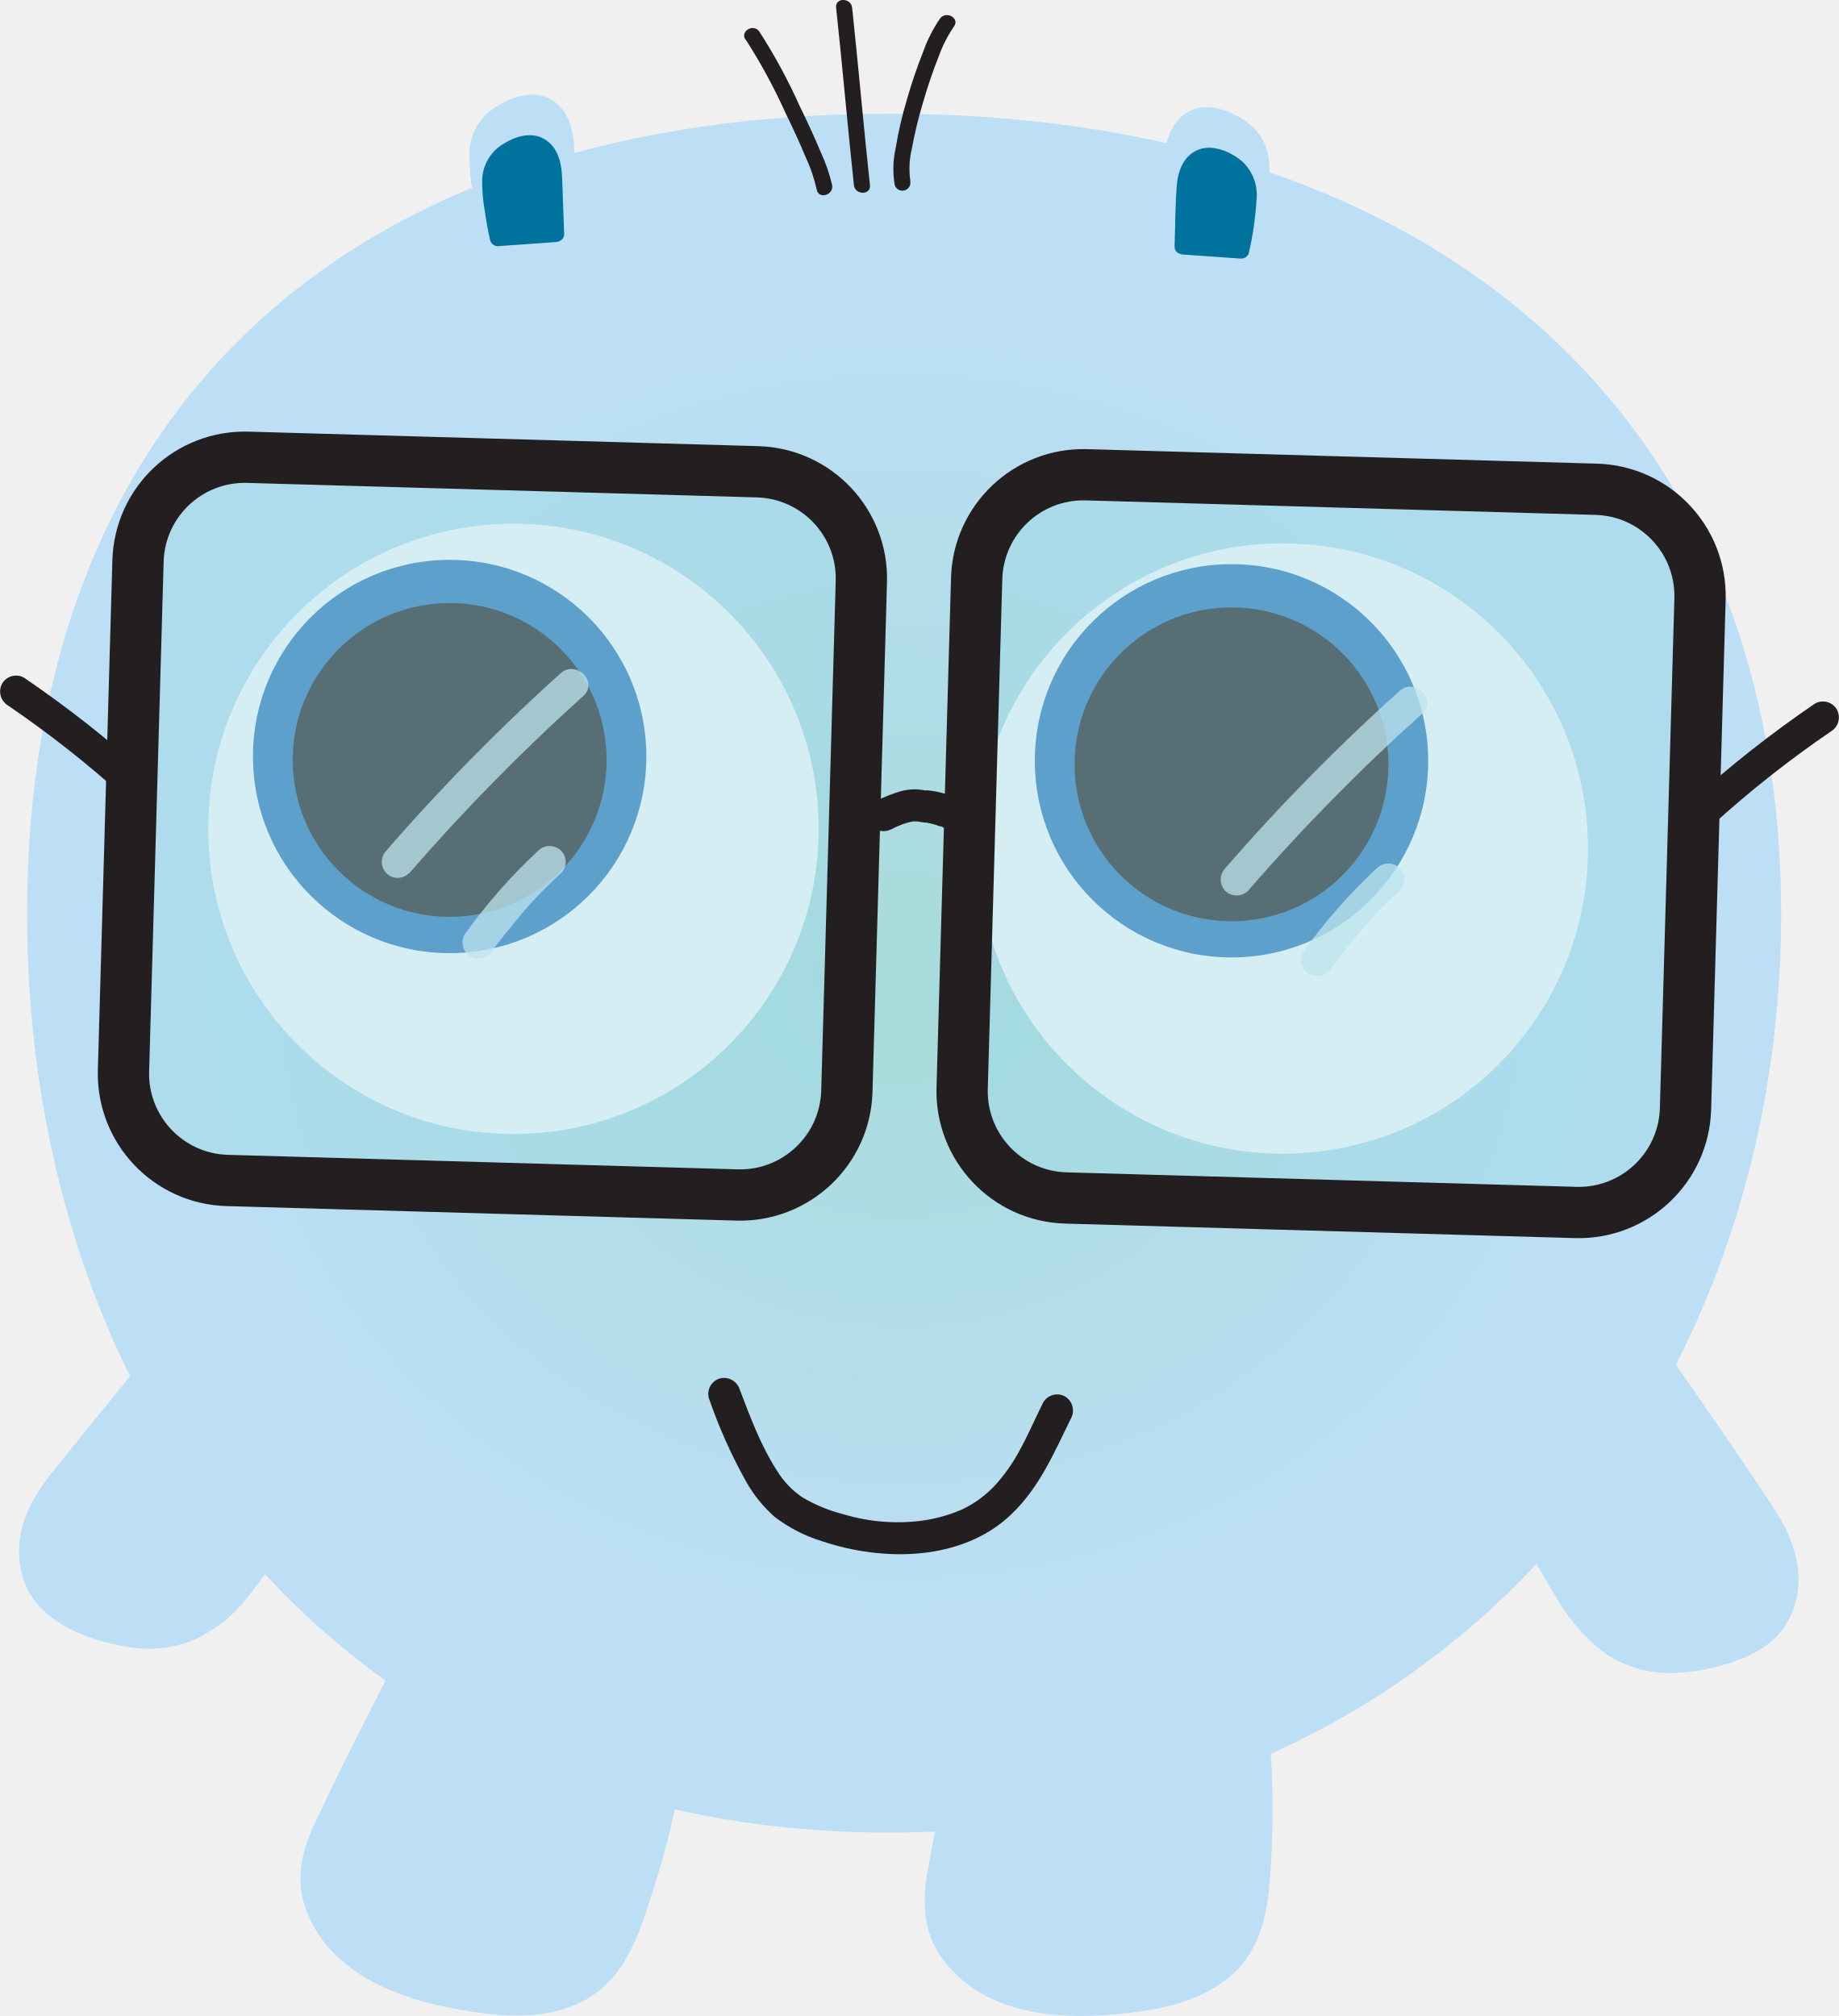
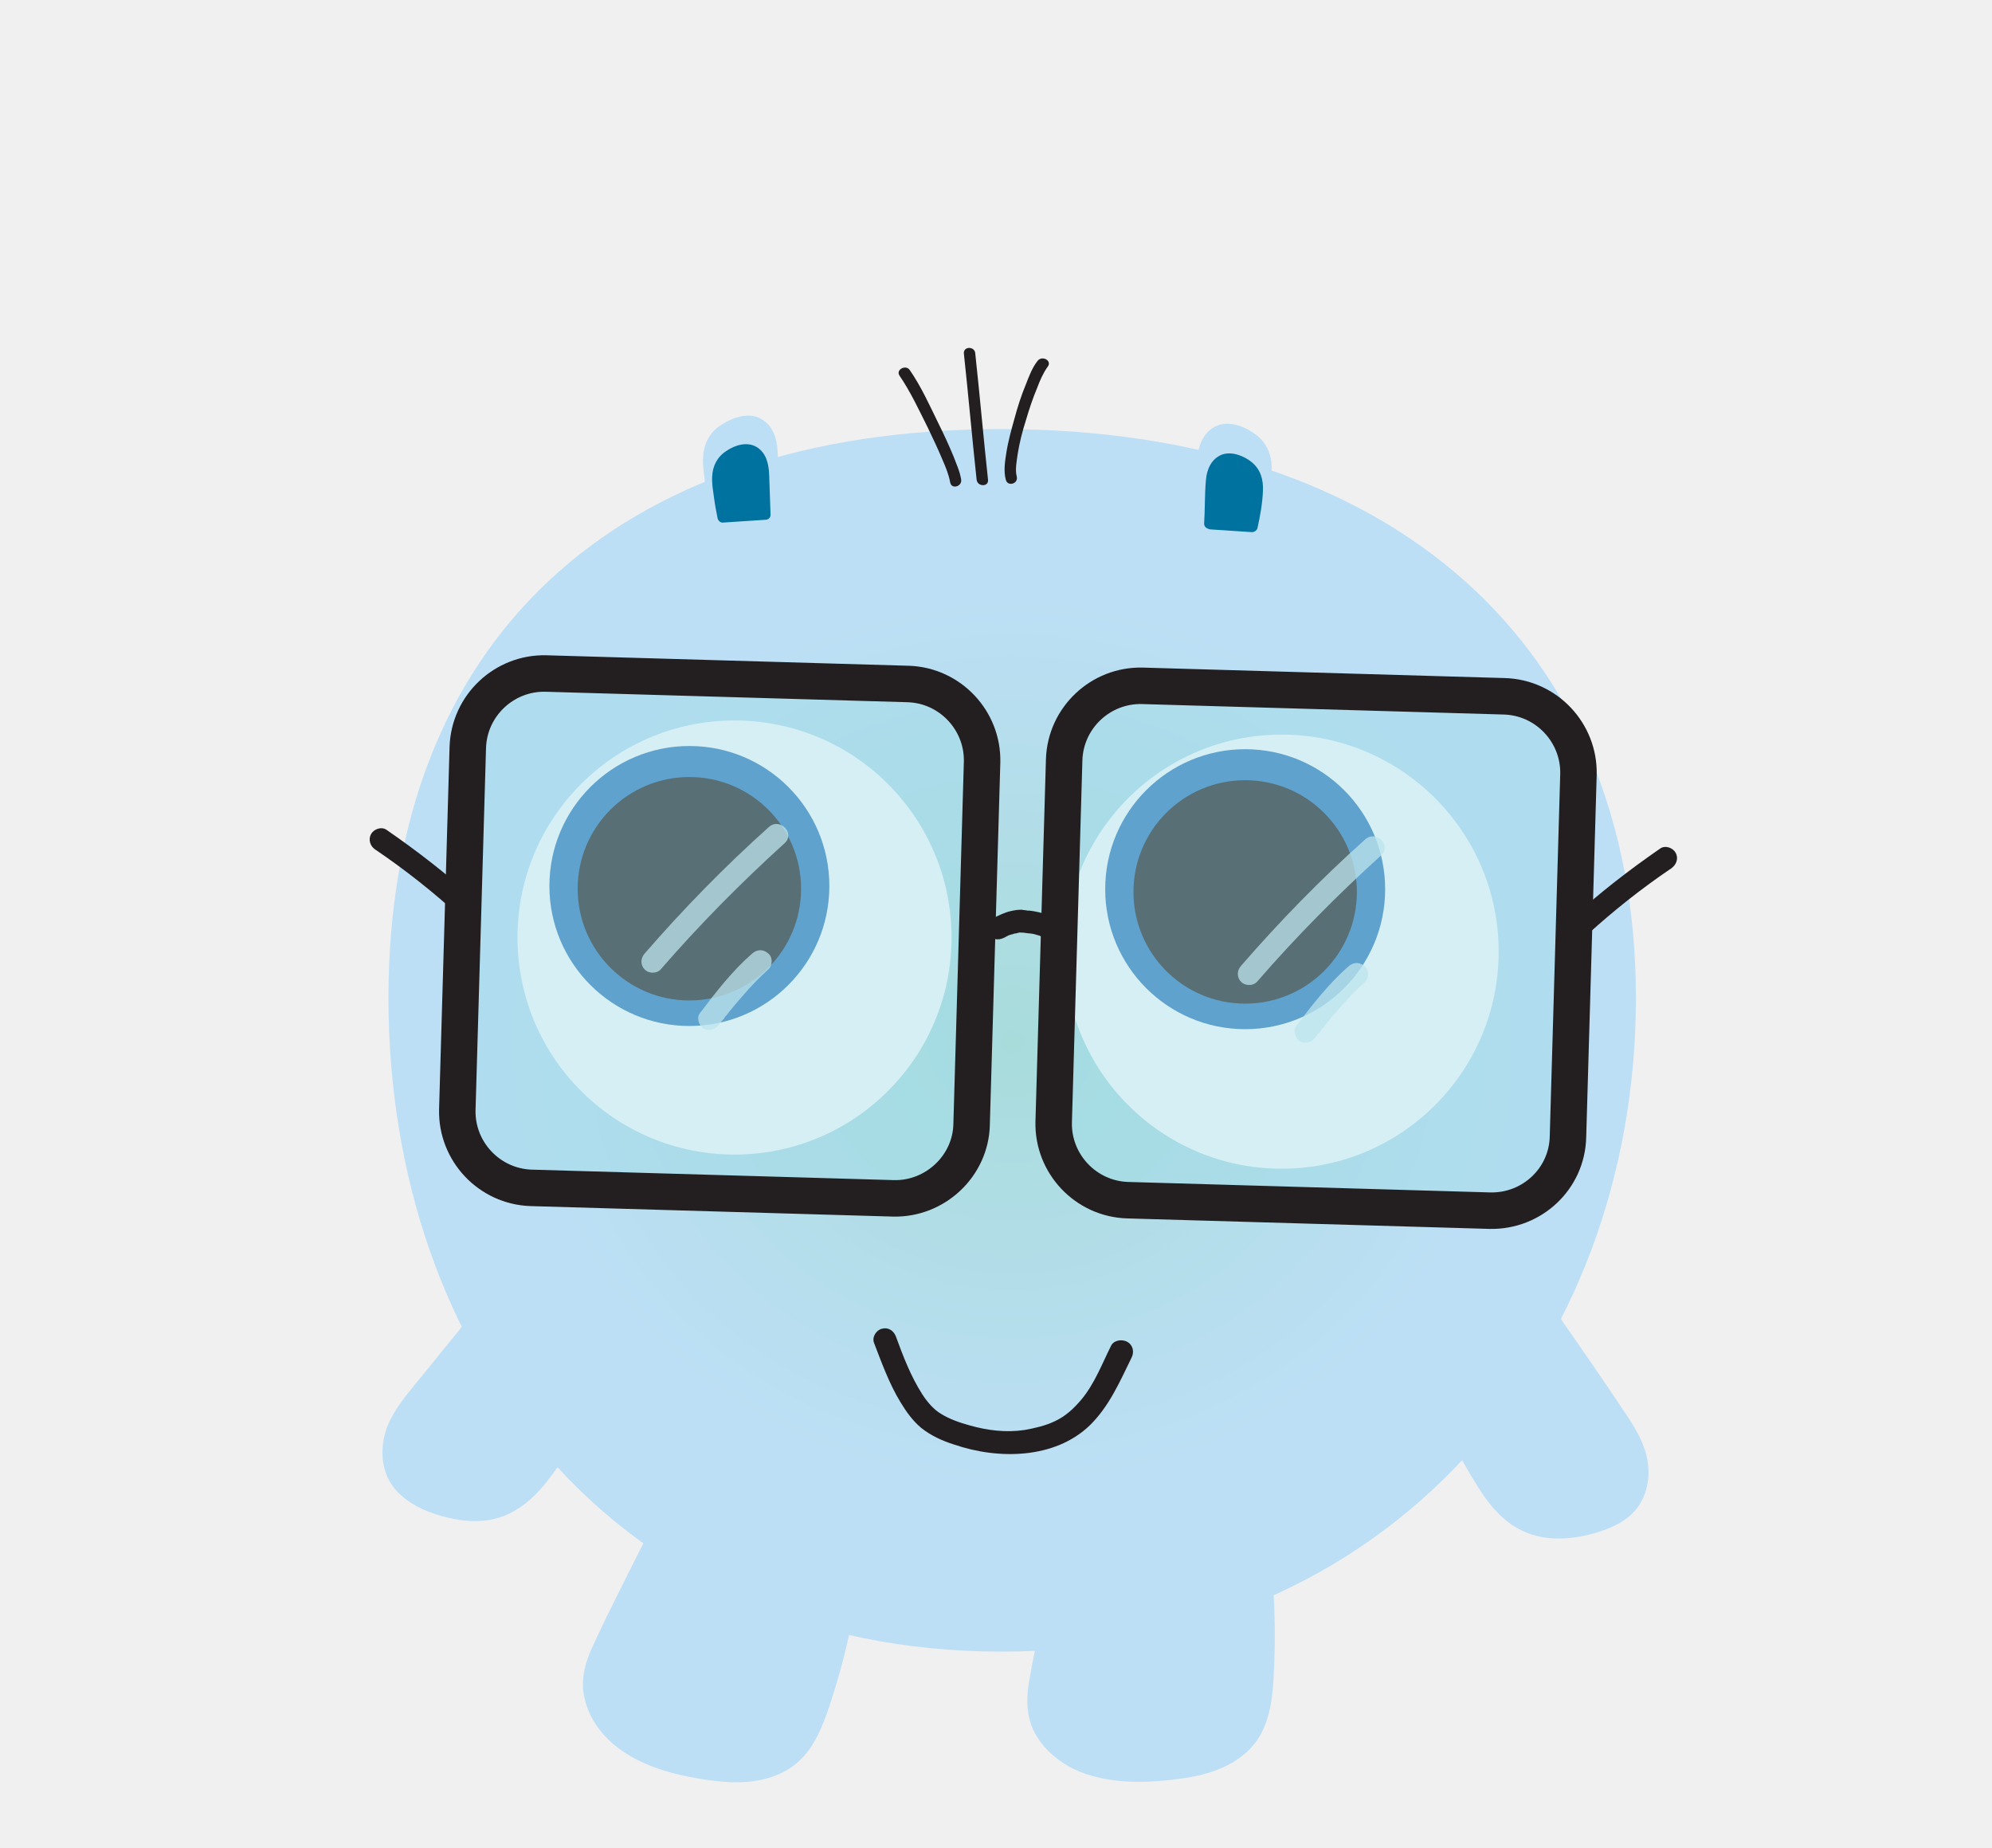
- <svg xmlns="http://www.w3.org/2000/svg" viewBox="0 0 286.86 314.54">
-   <defs>
-     <style>.cls-1{fill:url(#radial-gradient);}.cls-2{fill:#bcdff5;}.cls-3,.cls-7{fill:#231f20;}.cls-4{fill:#00729e;}.cls-5{fill:#fff;stroke:#fff;}.cls-5,.cls-7,.cls-8{stroke-miterlimit:10;}.cls-6{fill:#2e76bb;}.cls-7,.cls-8{stroke:#231f20;}.cls-8{fill:#9cd9e5;fill-opacity:0.43;stroke-width:8px;}.cls-9{opacity:0.75;}.cls-10{fill:#bde4ed;}</style>
-     <radialGradient id="radial-gradient" cx="163.23" cy="73.89" r="136.45" gradientTransform="translate(-29.23 82.15) scale(1.04 0.95)" gradientUnits="userSpaceOnUse">
-       <stop offset="0" stop-color="#a7dbda" />
-       <stop offset="0.78" stop-color="#bcdff5" />
+ <svg xmlns="http://www.w3.org/2000/svg" version="1.1" id="Layer_1" x="0px" y="0px" viewBox="0 0 436.9 405.1" style="enable-background:new 0 0 436.9 405.1;" xml:space="preserve">
+   <style type="text/css">
+ 	.st0{fill:url(#SVGID_1_);}
+ 	.st1{fill:#BDDFF6;}
+ 	.st2{fill:#010101;}
+ 	.st3{fill:#231F20;}
+ 	.st4{fill:#BE202E;}
+ 	.st5{fill:#AC1F29;}
+ 	.st6{fill:#FFFFFF;stroke:#FFFFFF;stroke-miterlimit:10;}
+ 	.st7{fill:#3077BB;}
+ 	.st8{fill:#231F20;stroke:#231F20;stroke-miterlimit:10;}
+ 	.st9{fill:#00729F;}
+ 	.st10{fill:#9EDAE6;fill-opacity:0.43;stroke:#231F20;stroke-width:8;stroke-miterlimit:10;}
+ 	.st11{opacity:0.75;}
+ 	.st12{fill:#BEE4ED;}
+ 	.st13{fill:url(#SVGID_2_);}
+ 	.st14{fill:url(#SVGID_3_);}
+ 	.st15{fill:url(#SVGID_4_);}
+ 	.st16{fill:url(#SVGID_5_);}
+ 	.st17{fill:url(#SVGID_6_);}
+ 	.st18{fill:url(#SVGID_7_);}
+ 	.st19{fill:url(#SVGID_8_);}
+ 	.st20{fill:#6FCCD8;}
+ 	.st21{fill:url(#SVGID_9_);}
+ 	.st22{fill:url(#SVGID_10_);}
+ 	.st23{fill:#FFFFFF;}
+ 	.st24{fill:url(#SVGID_11_);}
+ 	.st25{fill:url(#SVGID_12_);}
+ 	.st26{fill:url(#SVGID_13_);}
+ 	.st27{fill:url(#SVGID_14_);}
+ 	.st28{fill:url(#SVGID_15_);}
+ 	.st29{fill:url(#SVGID_16_);}
+ 	.st30{fill:#774098;}
+ 	.st31{fill:#6A2F8F;}
+ 	.st32{fill:#774098;stroke:#6A2F8F;stroke-width:2;stroke-miterlimit:10;}
+ 	.st33{opacity:0.15;}
+ 	.st34{filter:url(#Adobe_OpacityMaskFilter);}
+ 	.st35{mask:url(#SVGID_17_);}
+ 	.st36{fill:#F15E6D;}
+ 	.st37{filter:url(#Adobe_OpacityMaskFilter_1_);}
+ 	.st38{mask:url(#SVGID_18_);}
+ 	.st39{fill:url(#SVGID_19_);}
+ 	.st40{filter:url(#Adobe_OpacityMaskFilter_2_);}
+ 	.st41{mask:url(#SVGID_20_);}
+ 	.st42{filter:url(#Adobe_OpacityMaskFilter_3_);}
+ 	.st43{mask:url(#SVGID_21_);}
+ 	.st44{fill:url(#SVGID_22_);}
+ 	.st45{filter:url(#Adobe_OpacityMaskFilter_4_);}
+ 	.st46{mask:url(#SVGID_23_);}
+ 	.st47{filter:url(#Adobe_OpacityMaskFilter_5_);}
+ 	.st48{mask:url(#SVGID_24_);}
+ 	.st49{fill:url(#SVGID_25_);}
+ 	.st50{filter:url(#Adobe_OpacityMaskFilter_6_);}
+ 	.st51{mask:url(#SVGID_26_);}
+ 	.st52{filter:url(#Adobe_OpacityMaskFilter_7_);}
+ 	.st53{mask:url(#SVGID_27_);}
+ 	.st54{fill:url(#SVGID_28_);}
+ 	.st55{filter:url(#Adobe_OpacityMaskFilter_8_);}
+ 	.st56{mask:url(#SVGID_29_);}
+ 	.st57{filter:url(#Adobe_OpacityMaskFilter_9_);}
+ 	.st58{mask:url(#SVGID_30_);}
+ 	.st59{fill:url(#SVGID_31_);}
+ 	.st60{filter:url(#Adobe_OpacityMaskFilter_10_);}
+ 	.st61{mask:url(#SVGID_32_);}
+ 	.st62{filter:url(#Adobe_OpacityMaskFilter_11_);}
+ 	.st63{mask:url(#SVGID_33_);}
+ 	.st64{fill:url(#SVGID_34_);}
+ 	.st65{filter:url(#Adobe_OpacityMaskFilter_12_);}
+ 	.st66{mask:url(#SVGID_35_);}
+ 	.st67{filter:url(#Adobe_OpacityMaskFilter_13_);}
+ 	.st68{mask:url(#SVGID_36_);}
+ 	.st69{fill:url(#SVGID_37_);}
+ 	.st70{filter:url(#Adobe_OpacityMaskFilter_14_);}
+ 	.st71{mask:url(#SVGID_38_);}
+ 	.st72{filter:url(#Adobe_OpacityMaskFilter_15_);}
+ 	.st73{mask:url(#SVGID_39_);}
+ 	.st74{fill:url(#SVGID_40_);}
+ 	.st75{filter:url(#Adobe_OpacityMaskFilter_16_);}
+ 	.st76{mask:url(#SVGID_41_);}
+ 	.st77{filter:url(#Adobe_OpacityMaskFilter_17_);}
+ 	.st78{mask:url(#SVGID_42_);}
+ 	.st79{fill:url(#SVGID_43_);}
+ 	.st80{filter:url(#Adobe_OpacityMaskFilter_18_);}
+ 	.st81{mask:url(#SVGID_44_);}
+ 	.st82{filter:url(#Adobe_OpacityMaskFilter_19_);}
+ 	.st83{mask:url(#SVGID_45_);}
+ 	.st84{fill:url(#SVGID_46_);}
+ 	.st85{filter:url(#Adobe_OpacityMaskFilter_20_);}
+ 	.st86{mask:url(#SVGID_47_);}
+ 	.st87{filter:url(#Adobe_OpacityMaskFilter_21_);}
+ 	.st88{mask:url(#SVGID_48_);}
+ 	.st89{fill:url(#SVGID_49_);}
+ 	.st90{filter:url(#Adobe_OpacityMaskFilter_22_);}
+ 	.st91{mask:url(#SVGID_50_);}
+ 	.st92{filter:url(#Adobe_OpacityMaskFilter_23_);}
+ 	.st93{mask:url(#SVGID_51_);}
+ 	.st94{fill:url(#SVGID_52_);}
+ 	.st95{filter:url(#Adobe_OpacityMaskFilter_24_);}
+ 	.st96{mask:url(#SVGID_53_);}
+ 	.st97{filter:url(#Adobe_OpacityMaskFilter_25_);}
+ 	.st98{mask:url(#SVGID_54_);}
+ 	.st99{fill:url(#SVGID_55_);}
+ 	.st100{filter:url(#Adobe_OpacityMaskFilter_26_);}
+ 	.st101{mask:url(#SVGID_56_);}
+ 	.st102{filter:url(#Adobe_OpacityMaskFilter_27_);}
+ 	.st103{mask:url(#SVGID_57_);}
+ 	.st104{fill:url(#SVGID_58_);}
+ 	.st105{filter:url(#Adobe_OpacityMaskFilter_28_);}
+ 	.st106{mask:url(#SVGID_59_);}
+ 	.st107{filter:url(#Adobe_OpacityMaskFilter_29_);}
+ 	.st108{mask:url(#SVGID_60_);}
+ 	.st109{fill:url(#SVGID_61_);}
+ 	.st110{fill:#1B191D;}
+ 	.st111{fill:#1B191D;stroke:#00729F;stroke-width:4;stroke-miterlimit:10;}
+ 	.st112{fill:#FAAF43;}
+ 	.st113{fill:url(#SVGID_62_);}
+ 	.st114{fill:url(#SVGID_63_);}
+ 	.st115{fill:url(#SVGID_64_);}
+ 	.st116{fill:url(#SVGID_65_);}
+ 	.st117{fill:url(#SVGID_66_);}
+ 	.st118{fill:url(#SVGID_67_);}
+ 	.st119{fill:url(#SVGID_68_);}
+ 	.st120{fill:url(#SVGID_69_);}
+ 	.st121{fill:url(#SVGID_70_);}
+ 	.st122{fill:url(#SVGID_71_);}
+ 	.st123{fill:url(#SVGID_72_);}
+ 	.st124{fill:url(#SVGID_73_);}
+ 	.st125{fill:url(#SVGID_74_);}
+ 	.st126{fill:url(#SVGID_75_);}
+ </style>
+   <g>
+     <radialGradient id="SVGID_1_" cx="294.57" cy="156.439" r="136.453" gradientTransform="matrix(1.043 0 0 0.9472 -85.205 80.2802)" gradientUnits="userSpaceOnUse">
+       <stop offset="0" style="stop-color:#A8DCDB" />
+       <stop offset="0.785" style="stop-color:#BDDFF6" />
    </radialGradient>
-   </defs>
-   <g id="Layer_2" data-name="Layer 2">
-     <g id="Layer_1-2" data-name="Layer 1">
-       <path class="cls-1" d="M277.83,142.61c0,77.62-53.76,143.31-139.23,143.31S4.22,220.23,4.22,142.61,53.12,17.75,138.6,17.75,277.83,65,277.83,142.61Z" />
-       <path class="cls-2" d="M63.3,258.59,51.15,283.07c-1.34,2.71-2.7,5.48-3,8.48-.58,5.66,2.79,11.17,7.38,14.53s10.23,4.92,15.8,6.07c7.5,1.56,16.23,2.18,21.92-2.95,2.92-2.65,4.53-6.42,5.88-10.12A131.14,131.14,0,0,0,104.87,278Z" />
-       <path class="cls-2" d="M62.22,258c-4.38,8.84-9,17.6-13.14,26.53-1.78,3.82-2.85,7.78-1.79,12A19,19,0,0,0,53.42,306c6.15,5.28,15,7.28,22.82,8.22,7.53.9,15.52-.27,20.22-6.81,2.81-3.92,4.27-8.87,5.7-13.41a130.64,130.64,0,0,0,3.91-15.71,1.27,1.27,0,0,0-.57-1.41l-14-6.53L69.12,259.93l-5.19-2.42c-1.45-.68-2.72,1.47-1.26,2.15l14,6.53L99,276.62l5.2,2.42-.58-1.42c-.8,4.3-1.79,8.55-3,12.75a85.65,85.65,0,0,1-4.14,11.88c-1.55,3.38-3.7,6.34-7.09,8A20.52,20.52,0,0,1,79.33,312a56.51,56.51,0,0,1-10.81-1.73,36.86,36.86,0,0,1-11-4.29,18.3,18.3,0,0,1-7.19-8.16c-1.59-3.76-1.12-7.55.49-11.23,2-4.52,4.37-8.9,6.56-13.33l7-14C65.09,257.78,62.94,256.51,62.22,258Z" />
-       <path class="cls-2" d="M151.55,263.43l-5.26,26.83c-.58,3-1.17,6-.68,9,.93,5.61,5.64,10,10.95,12.07s11.17,2.05,16.84,1.7c7.65-.48,16.23-2.17,20.36-8.63,2.13-3.32,2.69-7.38,3-11.31a131.15,131.15,0,0,0,0-21.89Z" />
-       <path class="cls-2" d="M150.35,263.1,147.43,278c-1,4.83-2,9.67-2.83,14.53-.68,4.18-.55,8.3,1.69,12a19.18,19.18,0,0,0,8,7.12c7.42,3.65,16.69,3.24,24.67,2,7.11-1.09,14.29-4.13,17.2-11.18,1.87-4.51,2-9.71,2.22-14.52a134.42,134.42,0,0,0-.34-16.79,1.28,1.28,0,0,0-.92-1.2l-15.23-2.61-24.33-4.16-5.64-1c-1.58-.27-2.25,2.14-.67,2.41l15.23,2.61,24.33,4.16,5.64,1-.91-1.21A134.73,134.73,0,0,1,196,284.8a77.09,77.09,0,0,1-1,12.78,15.1,15.1,0,0,1-5,9.24,21.32,21.32,0,0,1-9,3.93,55.83,55.83,0,0,1-10.47,1.14,36.57,36.57,0,0,1-12.32-1.35,18.16,18.16,0,0,1-8.67-5.77,13.51,13.51,0,0,1-2.63-10.58c.65-5.05,1.9-10.07,2.88-15.06l3-15.36C153.07,262.2,150.66,261.52,150.35,263.1Z" />
-       <path class="cls-3" d="M116.29,6.13a87.59,87.59,0,0,1,6.21,11.43c1.11,2.29,2.2,4.6,3.19,7a24.19,24.19,0,0,1,1.7,5c.28,1.58,2.69.91,2.41-.67a25.11,25.11,0,0,0-1.75-5.09c-1-2.42-2.12-4.81-3.27-7.17a88.54,88.54,0,0,0-6.33-11.7c-.91-1.31-3.07-.06-2.16,1.27Z" />
-       <path class="cls-3" d="M130.42,1.19c1,9.23,1.79,18.47,2.78,27.69.17,1.58,2.67,1.6,2.5,0-1-9.22-1.79-18.46-2.78-27.69-.17-1.58-2.67-1.6-2.5,0Z" />
-       <path class="cls-3" d="M142,28.21a13.15,13.15,0,0,1,.22-4.94A66.56,66.56,0,0,1,144,15.92c.71-2.43,1.51-4.83,2.45-7.18a20.69,20.69,0,0,1,2.34-4.59c1-1.29-1.2-2.54-2.16-1.26A22.48,22.48,0,0,0,144,8.08a78.16,78.16,0,0,0-2.54,7.47,61.08,61.08,0,0,0-1.75,7.57,14.66,14.66,0,0,0-.14,5.75,1.25,1.25,0,0,0,2.41-.66Z" />
-       <path class="cls-2" d="M28,207.21,10.77,228.42a37.54,37.54,0,0,0-5.09,7.38c-2.33,5-1.68,9.94.59,13s5.93,4.65,9.67,5.84c5,1.6,11.3,2.42,17.24-1.93,3-2.24,5.51-5.52,7.76-8.74A192.17,192.17,0,0,0,52.3,225.57Z" />
-       <path class="cls-2" d="M27.12,206.32,10.67,226.57c-2.48,3.06-5.12,6.1-6.58,9.81a14.6,14.6,0,0,0-.17,10.76c2.48,6.07,9.83,8.8,15.85,9.77a19,19,0,0,0,9.84-.79,22.27,22.27,0,0,0,8.92-6.81,109.55,109.55,0,0,0,7.7-11q3.8-5.94,7.15-12.15a1.29,1.29,0,0,0-.45-1.71L31.67,208.43l-3-2.3c-1.28-1-2.53,1.2-1.26,2.15l21.25,16.07,3.05,2.3-.45-1.71A190.27,190.27,0,0,1,39.36,244.1a31,31,0,0,1-7.2,7.86,15.42,15.42,0,0,1-9.08,2.77,26.68,26.68,0,0,1-8.67-1.88c-2.85-1-5.8-2.56-7.46-5.22a11.58,11.58,0,0,1-.78-9.69c1.13-3.42,3.55-6.26,5.79-9l16.92-20.83C29.89,206.85,28.13,205.07,27.12,206.32Z" />
-       <path class="cls-2" d="M258.4,210.73l15.44,22.56a37.4,37.4,0,0,1,4.46,7.77c1.92,5.15.87,10-1.65,12.95s-6.29,4.16-10.11,5c-5.15,1.18-11.46,1.49-17-3.34-2.87-2.48-5.05-6-7-9.34a191.66,191.66,0,0,1-9.82-19.32Z" />
-       <path class="cls-2" d="M257.32,211.37l13.76,20.09c3.8,5.55,9.08,12.17,6.13,19.28a11.1,11.1,0,0,1-6.74,5.87,29.77,29.77,0,0,1-8.69,1.89,16,16,0,0,1-8.8-1.86,22.1,22.1,0,0,1-7.34-7.52,157.54,157.54,0,0,1-11.88-22.7l-.45,1.71,22.5-14.27,3.22-2.05c1.36-.86.1-3-1.26-2.16l-22.5,14.28-3.22,2a1.29,1.29,0,0,0-.45,1.71A168.44,168.44,0,0,0,243,249.63a27.68,27.68,0,0,0,7.47,8.39,17.84,17.84,0,0,0,9.52,3,30.48,30.48,0,0,0,9.43-1.44c3.24-1,6.42-2.49,8.53-5.21a13.32,13.32,0,0,0,2.54-9.22c-.34-3.93-2.15-7.38-4.3-10.62-5.44-8.23-11.14-16.3-16.71-24.44C258.58,208.78,256.41,210,257.32,211.37Z" />
-       <path class="cls-2" d="M88.79,35.18l-.41-11.39A15.69,15.69,0,0,0,88,20.08a5.41,5.41,0,0,0-3.76-3.94,7.61,7.61,0,0,0-4.64.82,7.63,7.63,0,0,0-4.89,5.33,15.28,15.28,0,0,0,0,4.87,78.85,78.85,0,0,0,1.49,8.91Z" />
-       <path class="cls-2" d="M90,35.18c-.14-3.91-.26-7.82-.42-11.73-.12-3-.74-6.25-3.58-7.9s-6.25-.4-8.74,1.18A8.68,8.68,0,0,0,73.21,24a34.19,34.19,0,0,0,.55,6.14c.3,2.11.69,4.2,1.15,6.28a1.26,1.26,0,0,0,1.21.91l12.67-.89c1.59-.11,1.61-2.61,0-2.5l-12.67.89,1.2.92q-.64-2.93-1.1-5.9A31.89,31.89,0,0,1,75.71,24c.14-3.34,2.41-5.29,5.41-6.31,1.52-.51,3.09-.63,4.33.53a6.42,6.42,0,0,1,1.64,4.55c.23,4.13.3,8.28.45,12.42C87.59,36.79,90.09,36.79,90,35.18Z" />
-       <path class="cls-4" d="M86.74,36.51l-.3-8.42a11.74,11.74,0,0,0-.31-2.74,3.92,3.92,0,0,0-2.7-2.91,5.31,5.31,0,0,0-3.33.6A5.53,5.53,0,0,0,76.6,27a11.42,11.42,0,0,0,0,3.6,62,62,0,0,0,1.07,6.59Z" />
-       <path class="cls-4" d="M88,36.51c-.11-2.89-.2-5.78-.31-8.67-.09-2.34-.58-4.82-2.75-6.12s-4.74-.36-6.63.86a6.77,6.77,0,0,0-3.1,5.65,26.53,26.53,0,0,0,.4,4.62c.22,1.56.5,3.1.84,4.64a1.26,1.26,0,0,0,1.2.92l9.1-.65c1.59-.12,1.6-2.62,0-2.5l-9.1.65,1.21.91a35.18,35.18,0,0,1-1.15-8.59c.08-2.27,1.56-3.63,3.61-4.34a2.52,2.52,0,0,1,2.77.31,4.52,4.52,0,0,1,1.08,3.13c.17,3.05.22,6.12.33,9.18C85.54,38.11,88,38.12,88,36.51Z" />
-       <path class="cls-2" d="M182.46,37.13l.4-11.39a15.63,15.63,0,0,1,.43-3.71,5.4,5.4,0,0,1,3.76-3.94,7.62,7.62,0,0,1,4.64.82,7.6,7.6,0,0,1,4.88,5.33,15,15,0,0,1,0,4.87A79.21,79.21,0,0,1,195.13,38Z" />
-       <path class="cls-2" d="M183.71,37.13c.15-4.14.21-8.29.44-12.42a6.43,6.43,0,0,1,1.65-4.55c1.23-1.16,2.81-1,4.33-.53,3,1,5.27,3,5.4,6.31a31,31,0,0,1-.51,5.85q-.44,3-1.1,5.9l1.21-.92-12.67-.89c-1.61-.11-1.6,2.39,0,2.5l12.67.89a1.24,1.24,0,0,0,1.2-.92,65.86,65.86,0,0,0,1.69-11c.16-3.12-.68-6.09-3.22-8.06-2.25-1.76-5.82-3.27-8.64-2.23s-4.2,4-4.46,7c-.38,4.34-.34,8.76-.49,13.11C181.15,38.74,183.65,38.74,183.71,37.13Z" />
-       <path class="cls-4" d="M184.51,38.46l.3-8.42a11.74,11.74,0,0,1,.31-2.74,3.91,3.91,0,0,1,2.7-2.91,5.19,5.19,0,0,1,3.33.6,5.53,5.53,0,0,1,3.5,3.93,11.42,11.42,0,0,1,0,3.6,59,59,0,0,1-1.08,6.58Z" />
-       <path class="cls-4" d="M185.76,38.46c.11-3.06.16-6.13.33-9.18a4.47,4.47,0,0,1,1.08-3.13,2.5,2.5,0,0,1,2.77-.31c2,.71,3.52,2.07,3.61,4.34a35.18,35.18,0,0,1-1.15,8.59l1.2-.92-9.09-.64c-1.61-.12-1.6,2.38,0,2.5l9.09.64a1.25,1.25,0,0,0,1.21-.91A50.81,50.81,0,0,0,196,31.22a7.12,7.12,0,0,0-2.39-6.17c-1.7-1.38-4.4-2.54-6.56-1.74-2.31.85-3.27,3.17-3.47,5.46-.27,3.21-.25,6.47-.36,9.69C183.2,40.06,185.7,40.06,185.76,38.46Z" />
-       <path class="cls-3" d="M162.73,218.8c-2,4-3.65,8.31-6.55,11.81a17,17,0,0,1-5.92,4.81,23.43,23.43,0,0,1-6.61,1.86,29.33,29.33,0,0,1-12-1,24.59,24.59,0,0,1-6.44-2.63,13.48,13.48,0,0,1-4-4.17c-2.53-3.93-4.16-8.33-5.82-12.68a2.57,2.57,0,0,0-3.08-1.74,2.51,2.51,0,0,0-1.74,3.07,79.74,79.74,0,0,0,5.8,13,20.84,20.84,0,0,0,4.5,5.56,23.26,23.26,0,0,0,7.29,3.75c9.59,3.25,22,3.19,29.67-4.25,4.35-4.18,6.61-9.58,9.22-14.87a2.56,2.56,0,0,0-.89-3.42,2.52,2.52,0,0,0-3.42.89Z" />
-       <circle class="cls-5" cx="80.09" cy="129.32" r="47.11" />
-       <circle class="cls-6" cx="70.14" cy="118.03" r="30.68" />
-       <circle class="cls-7" cx="70.14" cy="118.57" r="23.98" />
-       <circle class="cls-5" cx="200.1" cy="132.39" r="47.11" />
-       <circle class="cls-6" cx="192.1" cy="118.7" r="30.68" />
-       <circle class="cls-7" cx="192.1" cy="119.25" r="23.98" />
-       <path class="cls-3" d="M139.05,129.4a8.47,8.47,0,0,1,1.5-.69c-.19,0-.32.13-.05,0l.37-.14c.26-.09.51-.17.77-.24s.54-.12.81-.17c-.23,0-.28,0,0,0h.4a1.48,1.48,0,0,0,.36,0c-.09,0-.52-.08-.14,0s.9.14,1.35.19h.16l.68.15a13.56,13.56,0,0,1,1.41.44l.14,0c-.32-.13.07,0,.13.06.22.1.43.21.64.33s.39.24.59.36-.32-.31-.12-.1.2.17.29.25a2.5,2.5,0,0,0,3.53-3.53,12.6,12.6,0,0,0-7.26-3l-.16,0c.36.06-.16,0-.23,0a11.19,11.19,0,0,0-1.28-.16,8.51,8.51,0,0,0-2.41.29,23.25,23.25,0,0,0-4,1.6,2.5,2.5,0,0,0-.89,3.42,2.57,2.57,0,0,0,3.42.9Z" />
-       <path class="cls-3" d="M267.13,128.7a169.07,169.07,0,0,1,18.5-14.6,2.56,2.56,0,0,0,.89-3.42,2.52,2.52,0,0,0-3.42-.9,178.6,178.6,0,0,0-19.5,15.38,2.5,2.5,0,0,0,3.53,3.54Z" />
-       <path class="cls-3" d="M23.26,121.12a177.4,177.4,0,0,0-19.5-15.38,2.52,2.52,0,0,0-3.42.9,2.56,2.56,0,0,0,.89,3.42,167.87,167.87,0,0,1,18.5,14.6,2.56,2.56,0,0,0,3.53,0,2.53,2.53,0,0,0,0-3.54Z" />
-       <rect class="cls-8" x="20.38" y="72.45" width="112.88" height="112.88" rx="16.66" transform="translate(3.69 -2.13) rotate(1.63)" />
-       <g class="cls-9">
-         <path class="cls-10" d="M63.84,136.24A312.8,312.8,0,0,1,91,108.58c2.4-2.16-1.15-5.68-3.54-3.54a311.44,311.44,0,0,0-27.19,27.67,2.54,2.54,0,0,0,0,3.53,2.5,2.5,0,0,0,3.53,0Z" />
-       </g>
-       <g class="cls-9">
-         <path class="cls-10" d="M76.8,148.31l.64-.85.27-.34c0-.05.39-.51.2-.27l.21-.27.27-.35.63-.78c.9-1.13,1.81-2.24,2.75-3.33a61.29,61.29,0,0,1,5.74-5.88,2.5,2.5,0,0,0,0-3.53,2.56,2.56,0,0,0-3.54,0,86.21,86.21,0,0,0-11.49,13.08,2.51,2.51,0,0,0,.9,3.42,2.58,2.58,0,0,0,3.42-.9Z" />
-       </g>
-       <rect class="cls-8" x="151.2" y="75.18" width="112.88" height="112.88" rx="16.66" transform="translate(3.82 -5.85) rotate(1.63)" />
-       <g class="cls-9">
-         <path class="cls-10" d="M194.66,139a310.19,310.19,0,0,1,27.2-27.67c2.39-2.15-1.15-5.68-3.54-3.53a312.8,312.8,0,0,0-27.2,27.66,2.57,2.57,0,0,0,0,3.54,2.54,2.54,0,0,0,3.54,0Z" />
-       </g>
-       <g class="cls-9">
-         <path class="cls-10" d="M207.62,151.05c.21-.29.42-.57.64-.85l.26-.35s.4-.51.21-.26l.21-.27.27-.35.63-.79q1.33-1.68,2.75-3.32a60.12,60.12,0,0,1,5.74-5.88,2.53,2.53,0,0,0,0-3.54,2.57,2.57,0,0,0-3.54,0,85.13,85.13,0,0,0-11.49,13.08,2.51,2.51,0,0,0,.9,3.42,2.58,2.58,0,0,0,3.42-.89Z" />
+     <path class="st0" d="M358.8,218.9c0,77.6-53.8,143.3-139.2,143.3S85.2,296.5,85.2,218.9S134.1,94.1,219.6,94.1   S358.8,141.3,358.8,218.9z" />
+     <g>
+       <path class="st1" d="M144.3,334.9c-4,8.2-8.1,16.3-12.1,24.5c-1.3,2.7-2.7,5.5-3,8.5c-0.6,5.7,2.8,11.2,7.4,14.5    c4.6,3.4,10.2,4.9,15.8,6.1c7.5,1.6,16.2,2.2,21.9-3c2.9-2.6,4.5-6.4,5.9-10.1c2.5-6.9,4.4-13.9,5.8-21.1L144.3,334.9z" />
+       <g>
+         <path class="st1" d="M143.2,334.3c-4.4,8.8-9,17.6-13.1,26.5c-1.8,3.8-2.9,7.8-1.8,12c0.9,3.7,3.2,7.1,6.1,9.6     c6.2,5.3,15,7.3,22.8,8.2c7.5,0.9,15.5-0.3,20.2-6.8c2.8-3.9,4.3-8.9,5.7-13.4c1.6-5.2,2.9-10.4,3.9-15.7     c0.1-0.5-0.1-1.2-0.6-1.4c-4.7-2.2-9.3-4.4-14-6.5c-7.5-3.5-14.9-6.9-22.4-10.4c-1.7-0.8-3.5-1.6-5.2-2.4     c-1.4-0.7-2.7,1.5-1.3,2.2c4.7,2.2,9.3,4.4,14,6.5c7.5,3.5,14.9,6.9,22.4,10.4c1.7,0.8,3.5,1.6,5.2,2.4c-0.2-0.5-0.4-0.9-0.6-1.4     c-0.8,4.3-1.8,8.5-3,12.7c-1.2,4-2.4,8.1-4.1,11.9c-1.5,3.4-3.7,6.3-7.1,8c-3.1,1.5-6.7,1.8-10.1,1.7c-3.7-0.2-7.3-0.9-10.8-1.7     c-3.8-0.9-7.6-2.2-11-4.3c-3.1-2-5.8-4.7-7.2-8.2c-1.6-3.8-1.1-7.6,0.5-11.2c2-4.5,4.4-8.9,6.6-13.3c2.3-4.7,4.6-9.3,7-14     C146.1,334.1,143.9,332.8,143.2,334.3z" />
+       </g>
+     </g>
+     <g>
+       <path class="st1" d="M232.6,339.8c-1.8,8.9-3.5,17.9-5.3,26.8c-0.6,3-1.2,6-0.7,9c0.9,5.6,5.6,10,10.9,12.1    c5.3,2,11.2,2.1,16.8,1.7c7.6-0.5,16.2-2.2,20.4-8.6c2.1-3.3,2.7-7.4,3-11.3c0.6-7.3,0.6-14.6,0-21.9L232.6,339.8z" />
+       <g>
+         <path class="st1" d="M231.4,339.4c-1,5-1.9,9.9-2.9,14.9c-0.9,4.8-2,9.7-2.8,14.5c-0.7,4.2-0.6,8.3,1.7,12c1.9,3.1,4.8,5.5,8,7.1     c7.4,3.6,16.7,3.2,24.7,2c7.1-1.1,14.3-4.1,17.2-11.2c1.9-4.5,2-9.7,2.2-14.5c0.2-5.6,0.1-11.2-0.3-16.8c0-0.5-0.4-1.1-0.9-1.2     c-5.1-0.9-10.2-1.7-15.2-2.6c-8.1-1.4-16.2-2.8-24.3-4.2c-1.9-0.3-3.8-0.6-5.6-1c-1.6-0.3-2.2,2.1-0.7,2.4     c5.1,0.9,10.2,1.7,15.2,2.6c8.1,1.4,16.2,2.8,24.3,4.2c1.9,0.3,3.8,0.6,5.6,1c-0.3-0.4-0.6-0.8-0.9-1.2c0.4,4.5,0.5,9.1,0.4,13.6     c-0.1,4.2-0.2,8.6-1,12.8c-0.7,3.6-2.2,6.9-5,9.2c-2.6,2.1-5.8,3.2-9,3.9c-3.4,0.8-7,1-10.5,1.1c-4.1,0.1-8.3-0.1-12.3-1.3     c-3.3-1.1-6.5-3-8.7-5.8c-2.5-3.1-3.1-6.7-2.6-10.6c0.6-5,1.9-10.1,2.9-15.1c1-5.1,2-10.2,3-15.4     C234.1,338.5,231.7,337.8,231.4,339.4z" />
+       </g>
+     </g>
+     <g>
+       <g>
+         <g>
+           <path class="st3" d="M197.3,82.4c2.4,3.5,4.3,7.6,6.2,11.4c1.1,2.3,2.2,4.6,3.2,7c0.7,1.6,1.4,3.3,1.7,5      c0.3,1.6,2.7,0.9,2.4-0.7c-0.3-1.8-1.1-3.5-1.7-5.1c-1-2.4-2.1-4.8-3.3-7.2c-1.9-3.9-3.8-8.1-6.3-11.7      C198.6,79.9,196.4,81.1,197.3,82.4L197.3,82.4z" />
+         </g>
+       </g>
+       <g>
+         <g>
+           <path class="st3" d="M211.4,77.5c1,9.2,1.8,18.5,2.8,27.7c0.2,1.6,2.7,1.6,2.5,0c-1-9.2-1.8-18.5-2.8-27.7      C213.8,75.9,211.3,75.9,211.4,77.5L211.4,77.5z" />
+         </g>
+       </g>
+       <g>
+         <g>
+           <path class="st3" d="M223,104.5c-0.4-1.5,0-3.4,0.2-4.9c0.4-2.5,1-4.9,1.8-7.4c0.7-2.4,1.5-4.8,2.5-7.2c0.6-1.6,1.3-3.2,2.3-4.6      c1-1.3-1.2-2.5-2.2-1.3c-1.2,1.5-1.9,3.4-2.6,5.2c-1,2.4-1.8,4.9-2.5,7.5c-0.7,2.5-1.4,5-1.8,7.6c-0.3,1.9-0.6,3.9-0.1,5.8      C221,106.8,223.4,106.1,223,104.5L223,104.5z" />
+         </g>
+       </g>
+     </g>
+     <g>
+       <path class="st1" d="M109,283.5c-5.7,7.1-11.5,14.1-17.2,21.2c-1.9,2.3-3.8,4.7-5.1,7.4c-2.3,5-1.7,9.9,0.6,13    c2.3,3.1,5.9,4.7,9.7,5.8c5,1.6,11.3,2.4,17.2-1.9c3.1-2.2,5.5-5.5,7.8-8.7c4.2-6,8-12.2,11.4-18.4L109,283.5z" />
+       <g>
+         <path class="st1" d="M108.1,282.6c-5.5,6.8-11,13.5-16.5,20.3c-2.5,3.1-5.1,6.1-6.6,9.8c-1.3,3.4-1.6,7.3-0.2,10.8     c2.5,6.1,9.8,8.8,15.8,9.8c3.3,0.5,6.7,0.4,9.8-0.8c3.6-1.4,6.5-3.9,8.9-6.8c2.8-3.4,5.3-7.2,7.7-11c2.5-4,4.9-8,7.2-12.1     c0.4-0.6,0.1-1.3-0.4-1.7c-7.1-5.4-14.2-10.7-21.3-16.1c-1-0.8-2-1.5-3-2.3c-1.3-1-2.5,1.2-1.3,2.2c7.1,5.4,14.2,10.7,21.3,16.1     c1,0.8,2,1.5,3,2.3c-0.1-0.6-0.3-1.1-0.4-1.7c-3.6,6.6-7.5,13-11.9,19.2c-2,2.9-4.3,5.8-7.2,7.9c-2.7,1.9-5.8,2.8-9.1,2.8     c-3,0-5.9-0.9-8.7-1.9c-2.9-1-5.8-2.6-7.5-5.2c-1.8-2.9-1.8-6.5-0.8-9.7c1.1-3.4,3.6-6.3,5.8-9c5.6-6.9,11.3-13.9,16.9-20.8     C110.9,283.2,109.1,281.4,108.1,282.6z" />
+       </g>
+     </g>
+     <g>
+       <path class="st1" d="M339.4,287.1c5.1,7.5,10.3,15,15.4,22.6c1.7,2.5,3.4,5,4.5,7.8c1.9,5.1,0.9,10-1.7,12.9    c-2.5,2.9-6.3,4.2-10.1,5c-5.2,1.2-11.5,1.5-17-3.3c-2.9-2.5-5-6-7-9.3c-3.7-6.3-6.9-12.8-9.8-19.3L339.4,287.1z" />
+       <g>
+         <path class="st1" d="M338.3,287.7c4.6,6.7,9.2,13.4,13.8,20.1c3.8,5.6,9.1,12.2,6.1,19.3c-1.2,2.9-3.8,4.8-6.7,5.9     c-2.7,1-5.8,1.7-8.7,1.9c-3.1,0.2-6.1-0.4-8.8-1.9c-3.1-1.8-5.4-4.6-7.3-7.5c-4.6-7.1-8.5-14.9-11.9-22.7     c-0.1,0.6-0.3,1.1-0.4,1.7c7.5-4.8,15-9.5,22.5-14.3c1.1-0.7,2.1-1.4,3.2-2c1.4-0.9,0.1-3-1.3-2.2c-7.5,4.8-15,9.5-22.5,14.3     c-1.1,0.7-2.1,1.4-3.2,2c-0.6,0.4-0.7,1.1-0.4,1.7c3.3,7.5,7,15,11.4,22c2,3.2,4.3,6.2,7.5,8.4c2.8,1.9,6.1,2.9,9.5,3     c3.2,0.1,6.4-0.5,9.4-1.4c3.2-1,6.4-2.5,8.5-5.2c2-2.6,2.8-6,2.5-9.2c-0.3-3.9-2.2-7.4-4.3-10.6c-5.4-8.2-11.1-16.3-16.7-24.4     C339.6,285.1,337.4,286.4,338.3,287.7z" />
+       </g>
+     </g>
+     <g>
+       <g>
+         <path class="st1" d="M169.8,111.5c-0.1-3.8-0.3-7.6-0.4-11.4c0-1.3-0.1-2.5-0.4-3.7c-0.6-2.2-2.2-3.6-3.8-3.9     c-1.6-0.4-3.1,0.2-4.6,0.8c-2,0.9-4.2,2.3-4.9,5.3c-0.3,1.5-0.2,3.2,0,4.9c0.3,3,0.8,6,1.5,8.9L169.8,111.5z" />
+         <g>
+           <path class="st1" d="M171,111.5c-0.1-3.9-0.3-7.8-0.4-11.7c-0.1-3-0.7-6.2-3.6-7.9c-2.7-1.6-6.2-0.4-8.7,1.2      c-2.6,1.6-4,4.2-4.1,7.3c-0.1,2,0.3,4.1,0.5,6.1c0.3,2.1,0.7,4.2,1.2,6.3c0.1,0.5,0.7,1,1.2,0.9c4.2-0.3,8.4-0.6,12.7-0.9      c1.6-0.1,1.6-2.6,0-2.5c-4.2,0.3-8.4,0.6-12.7,0.9c0.4,0.3,0.8,0.6,1.2,0.9c-0.4-2-0.8-3.9-1.1-5.9c-0.3-1.9-0.6-3.9-0.5-5.8      c0.1-3.3,2.4-5.3,5.4-6.3c1.5-0.5,3.1-0.6,4.3,0.5c1.3,1.2,1.5,2.9,1.6,4.6c0.2,4.1,0.3,8.3,0.4,12.4      C168.6,113.1,171.1,113.1,171,111.5z" />
+         </g>
+       </g>
+       <g>
+         <path class="st9" d="M167.7,112.8c-0.1-2.8-0.2-5.6-0.3-8.4c0-0.9-0.1-1.9-0.3-2.7c-0.5-1.6-1.6-2.6-2.7-2.9s-2.3,0.1-3.3,0.6     c-1.5,0.6-3,1.7-3.5,3.9c-0.2,1.1-0.2,2.4,0,3.6c0.2,2.2,0.6,4.4,1.1,6.6L167.7,112.8z" />
+         <g>
+           <path class="st9" d="M169,112.8c-0.1-2.9-0.2-5.8-0.3-8.7c-0.1-2.3-0.6-4.8-2.8-6.1c-2.1-1.2-4.7-0.4-6.6,0.9      c-2,1.3-3,3.3-3.1,5.6c-0.1,1.5,0.2,3.1,0.4,4.6c0.2,1.6,0.5,3.1,0.8,4.6c0.1,0.5,0.7,1,1.2,0.9c3-0.2,6.1-0.4,9.1-0.6      c1.6-0.1,1.6-2.6,0-2.5c-3,0.2-6.1,0.4-9.1,0.6c0.4,0.3,0.8,0.6,1.2,0.9c-0.6-2.8-1.3-5.8-1.2-8.6c0.1-2.3,1.6-3.6,3.6-4.3      c1-0.3,2-0.5,2.8,0.3c0.9,0.8,1,2,1.1,3.1c0.2,3.1,0.2,6.1,0.3,9.2C166.6,114.4,169.1,114.4,169,112.8z" />
+         </g>
+       </g>
+     </g>
+     <g>
+       <g>
+         <path class="st1" d="M263.5,113.4c0.1-3.8,0.3-7.6,0.4-11.4c0-1.3,0.1-2.5,0.4-3.7c0.6-2.2,2.2-3.6,3.8-3.9     c1.6-0.4,3.1,0.2,4.6,0.8c2,0.9,4.2,2.3,4.9,5.3c0.3,1.5,0.2,3.2,0,4.9c-0.3,3-0.8,6-1.5,8.9L263.5,113.4z" />
+         <g>
+           <path class="st1" d="M264.7,113.4c0.1-4.1,0.2-8.3,0.4-12.4c0.1-1.7,0.4-3.4,1.6-4.6c1.2-1.2,2.8-1,4.3-0.5c3,1,5.3,3,5.4,6.3      c0.1,1.9-0.2,3.9-0.5,5.8c-0.3,2-0.7,3.9-1.1,5.9c0.4-0.3,0.8-0.6,1.2-0.9c-4.2-0.3-8.4-0.6-12.7-0.9c-1.6-0.1-1.6,2.4,0,2.5      c4.2,0.3,8.4,0.6,12.7,0.9c0.5,0,1.1-0.4,1.2-0.9c0.8-3.6,1.5-7.3,1.7-11c0.2-3.1-0.7-6.1-3.2-8.1c-2.3-1.8-5.8-3.3-8.6-2.2      c-2.9,1.1-4.2,4-4.5,7c-0.4,4.3-0.3,8.8-0.5,13.1C262.2,115.1,264.7,115.1,264.7,113.4z" />
+         </g>
+       </g>
+       <g>
+         <path class="st9" d="M265.5,114.8c0.1-2.8,0.2-5.6,0.3-8.4c0-0.9,0.1-1.9,0.3-2.7c0.5-1.6,1.6-2.6,2.7-2.9s2.3,0.1,3.3,0.6     c1.5,0.6,3,1.7,3.5,3.9c0.2,1.1,0.2,2.4,0,3.6c-0.2,2.2-0.6,4.4-1.1,6.6L265.5,114.8z" />
+         <g>
+           <path class="st9" d="M266.8,114.8c0.1-3.1,0.2-6.1,0.3-9.2c0.1-1.1,0.2-2.3,1.1-3.1c0.8-0.8,1.8-0.7,2.8-0.3      c2,0.7,3.5,2.1,3.6,4.3c0.1,2.8-0.5,5.8-1.2,8.6c0.4-0.3,0.8-0.6,1.2-0.9c-3-0.2-6.1-0.4-9.1-0.6c-1.6-0.1-1.6,2.4,0,2.5      c3,0.2,6.1,0.4,9.1,0.6c0.5,0,1.1-0.4,1.2-0.9c0.6-2.7,1.1-5.5,1.2-8.2c0.1-2.4-0.5-4.6-2.4-6.2c-1.7-1.4-4.4-2.5-6.6-1.7      c-2.3,0.9-3.3,3.2-3.5,5.5c-0.3,3.2-0.2,6.5-0.4,9.7C264.2,116.4,266.7,116.4,266.8,114.8z" />
+         </g>
+       </g>
+     </g>
+     <g>
+       <g>
+         <path class="st3" d="M243.7,295.1c-2,4-3.6,8.3-6.5,11.8c-1.7,2-3.5,3.7-5.9,4.8c-2.1,1-4.4,1.5-6.6,1.9c-4.1,0.6-8.1,0.1-12-1     c-2.2-0.6-4.5-1.4-6.4-2.6c-1.5-0.9-2.9-2.5-4-4.2c-2.5-3.9-4.2-8.3-5.8-12.7c-0.5-1.3-1.7-2.1-3.1-1.7c-1.2,0.3-2.2,1.8-1.7,3.1     c1.7,4.4,3.3,8.9,5.8,13c1.2,2,2.7,4.1,4.5,5.6c2.1,1.7,4.7,2.9,7.3,3.7c9.6,3.3,22,3.2,29.7-4.2c4.3-4.2,6.6-9.6,9.2-14.9     c0.6-1.2,0.3-2.7-0.9-3.4C246.1,293.6,244.3,293.9,243.7,295.1L243.7,295.1z" />
+       </g>
+     </g>
+     <g>
+       <circle class="st6" cx="161.1" cy="205.6" r="47.1" />
+       <circle class="st7" cx="151.2" cy="194.3" r="30.7" />
+       <circle class="st8" cx="151.2" cy="194.9" r="24" />
+     </g>
+     <g>
+       <circle class="st6" cx="281.1" cy="208.7" r="47.1" />
+       <circle class="st7" cx="273.1" cy="195" r="30.7" />
+       <circle class="st8" cx="273.1" cy="195.6" r="24" />
+     </g>
+     <g>
+       <g>
+         <g>
+           <path class="st3" d="M220.1,205.7c0.5-0.2,1-0.6,1.5-0.7c-0.2,0-0.3,0.1,0,0c0.1,0,0.2-0.1,0.4-0.1c0.3-0.1,0.5-0.2,0.8-0.2      c0.3-0.1,0.5-0.1,0.8-0.2c-0.2,0-0.3,0,0,0c0.1,0,0.3,0,0.4,0c0.1,0,0.3,0.1,0.4,0c-0.1,0-0.5-0.1-0.1,0      c0.4,0.1,0.9,0.1,1.4,0.2c0.1,0,0.5,0.1,0.1,0c-0.4-0.1,0,0,0.1,0c0.2,0,0.5,0.1,0.7,0.1c0.5,0.1,1,0.3,1.4,0.4      c0.1,0,0.5,0.2,0.1,0c-0.3-0.1,0.1,0,0.1,0.1c0.2,0.1,0.4,0.2,0.6,0.3c0.2,0.1,0.4,0.2,0.6,0.4c0.3,0.2-0.3-0.3-0.1-0.1      c0.1,0.1,0.2,0.2,0.3,0.3c1,0.9,2.6,1,3.5,0c0.9-1,1-2.6,0-3.5c-1.9-1.8-4.7-2.7-7.3-3c-0.1,0-0.5-0.1-0.2,0      c0.4,0.1-0.2,0-0.2,0c-0.4-0.1-0.9-0.1-1.3-0.2c-0.8,0-1.6,0.1-2.4,0.3c-1.4,0.3-2.7,1-4,1.6c-1.2,0.5-1.6,2.4-0.9,3.4      C217.4,206,218.8,206.3,220.1,205.7L220.1,205.7z" />
+         </g>
+       </g>
+       <g>
+         <g>
+           <path class="st3" d="M348.1,205c5.8-5.3,12-10.2,18.5-14.6c1.1-0.8,1.6-2.2,0.9-3.4c-0.6-1.1-2.3-1.7-3.4-0.9      c-6.8,4.7-13.4,9.8-19.5,15.4c-1,0.9-0.9,2.6,0,3.5C345.6,206,347.1,205.9,348.1,205L348.1,205z" />
+         </g>
+       </g>
+       <g>
+         <g>
+           <path class="st3" d="M104.3,197.4c-6.1-5.6-12.7-10.7-19.5-15.4c-1.1-0.8-2.8-0.2-3.4,0.9c-0.7,1.2-0.2,2.7,0.9,3.4      c6.5,4.4,12.7,9.3,18.5,14.6c1,0.9,2.5,1,3.5,0C105.2,200.1,105.3,198.4,104.3,197.4L104.3,197.4z" />
+         </g>
+       </g>
+       <g>
+         <path class="st10" d="M196,262.8l-79.5-2.3c-9.2-0.3-16.4-8-16.2-17.1l2.3-79.5c0.3-9.2,8-16.4,17.1-16.2l79.5,2.3     c9.2,0.3,16.4,8,16.2,17.1l-2.3,79.5C212.9,255.7,205.1,263,196,262.8z" />
+         <g class="st11">
+           <g>
+             <path class="st12" d="M144.9,212.6c8.5-9.8,17.6-19,27.2-27.7c2.4-2.2-1.1-5.7-3.5-3.5c-9.6,8.6-18.7,17.9-27.2,27.7       c-0.9,1-1,2.5,0,3.5C142.2,213.5,144,213.6,144.9,212.6L144.9,212.6z" />
+           </g>
+         </g>
+         <g class="st11">
+           <g>
+             <path class="st12" d="M157.8,224.6c0.2-0.3,0.4-0.6,0.6-0.8c0.1-0.1,0.2-0.2,0.3-0.3c0,0,0.4-0.5,0.2-0.3       c-0.2,0.2,0.2-0.3,0.2-0.3c0.1-0.1,0.2-0.2,0.3-0.3c0.2-0.3,0.4-0.5,0.6-0.8c0.9-1.1,1.8-2.2,2.8-3.3c1.8-2.1,3.7-4.1,5.7-5.9       c1-0.9,1-2.7,0-3.5c-1.1-1-2.5-0.9-3.5,0c-4.4,3.8-8,8.5-11.5,13.1c-0.8,1-0.2,2.8,0.9,3.4C155.7,226.2,157,225.7,157.8,224.6       L157.8,224.6z" />
+           </g>
+         </g>
+       </g>
+       <g>
+         <path class="st10" d="M326.8,265.5l-79.5-2.3c-9.2-0.3-16.4-8-16.2-17.1l2.3-79.5c0.3-9.2,8-16.4,17.1-16.2l79.5,2.3     c9.2,0.3,16.4,8,16.2,17.1l-2.3,79.5C343.7,258.5,336,265.7,326.8,265.5z" />
+         <g class="st11">
+           <g>
+             <path class="st12" d="M275.7,215.3c8.5-9.8,17.6-19,27.2-27.7c2.4-2.2-1.1-5.7-3.5-3.5c-9.6,8.6-18.7,17.9-27.2,27.7       c-0.9,1-1,2.5,0,3.5C273,216.2,274.8,216.3,275.7,215.3L275.7,215.3z" />
+           </g>
+         </g>
+         <g class="st11">
+           <g>
+             <path class="st12" d="M288.6,227.4c0.2-0.3,0.4-0.6,0.6-0.8c0.1-0.1,0.2-0.2,0.3-0.3c0,0,0.4-0.5,0.2-0.3       c-0.2,0.2,0.2-0.3,0.2-0.3c0.1-0.1,0.2-0.2,0.3-0.3c0.2-0.3,0.4-0.5,0.6-0.8c0.9-1.1,1.8-2.2,2.8-3.3c1.8-2.1,3.7-4.1,5.7-5.9       c1-0.9,1-2.7,0-3.5c-1.1-1-2.5-0.9-3.5,0c-4.4,3.8-8,8.5-11.5,13.1c-0.8,1-0.2,2.8,0.9,3.4C286.5,229,287.8,228.5,288.6,227.4       L288.6,227.4z" />
+           </g>
+         </g>
      </g>
    </g>
  </g>
</svg>
